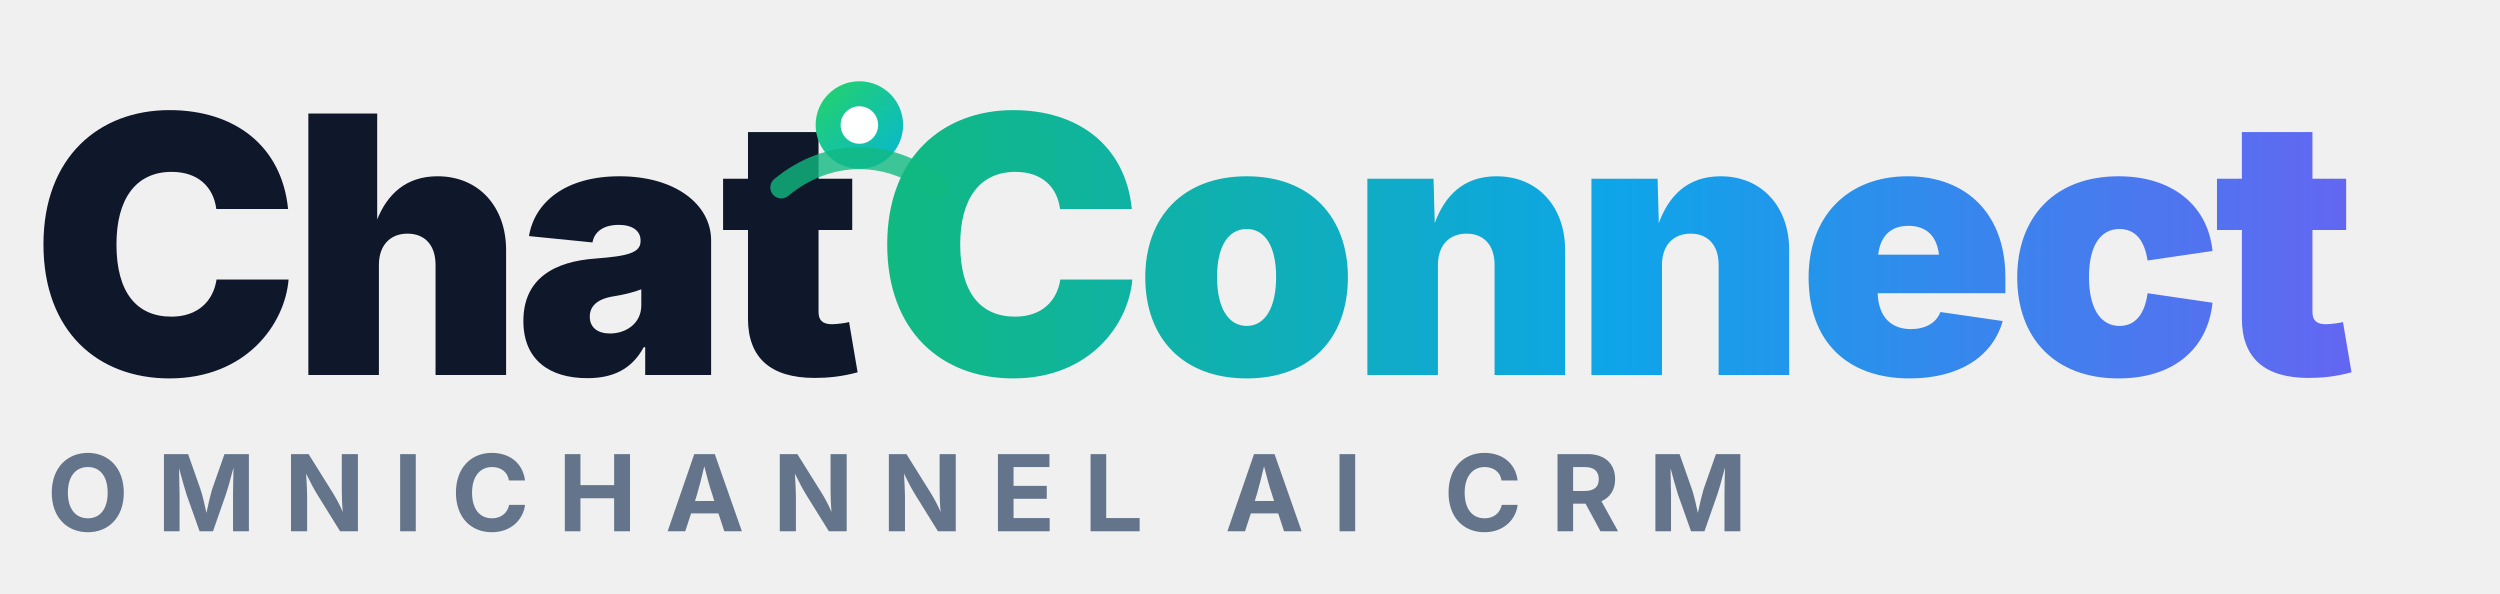
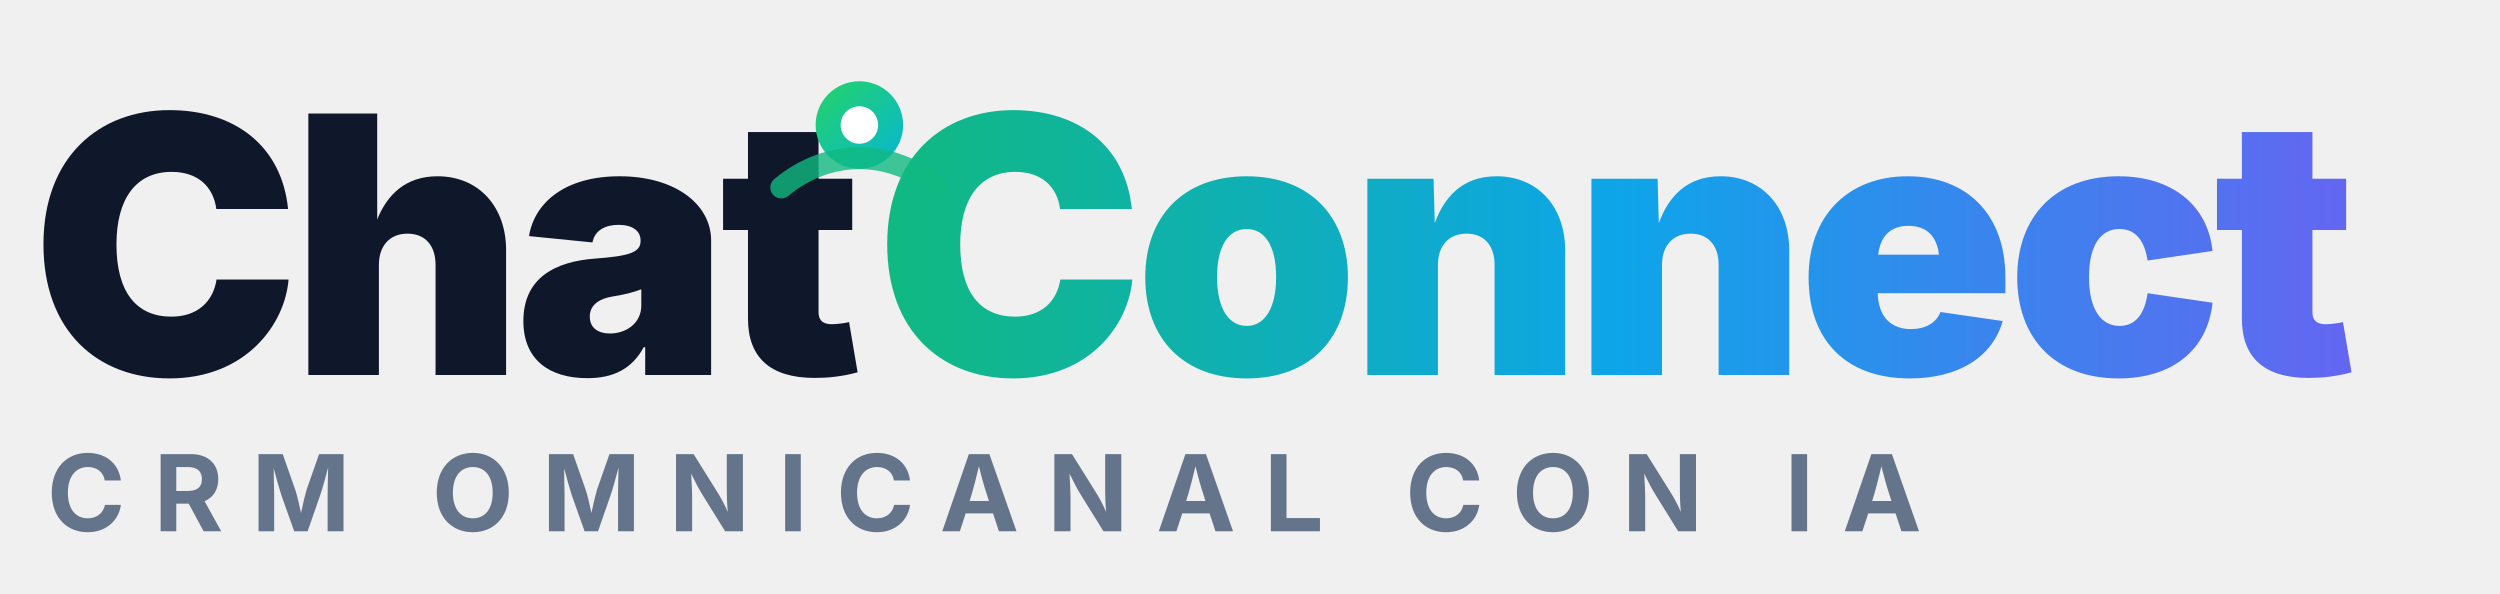
<svg xmlns="http://www.w3.org/2000/svg" viewBox="0 0 160 38" width="160" height="38" fill="none">
  <defs>
    <linearGradient id="text-brand-dark" x1="0%" y1="0%" x2="100%" y2="0%">
      <stop offset="0%" stop-color="#10b981" />
      <stop offset="50%" stop-color="#0ea5e9" />
      <stop offset="100%" stop-color="#6366f1" />
    </linearGradient>
    <linearGradient id="pulse-dot-dark" x1="0%" y1="0%" x2="100%" y2="100%">
      <stop offset="0%" stop-color="#25D366" />
      <stop offset="100%" stop-color="#06b6d4" />
    </linearGradient>
  </defs>
  <text x="2" y="24" font-family="-apple-system, BlinkMacSystemFont, 'Inter', 'Segoe UI', Roboto, sans-serif" font-size="23" font-weight="900" letter-spacing="-0.6" fill="#0f172a">Chat</text>
  <text x="56" y="24" font-family="-apple-system, BlinkMacSystemFont, 'Inter', 'Segoe UI', Roboto, sans-serif" font-size="23" font-weight="900" letter-spacing="-0.6" fill="url(#text-brand-dark)">Connect</text>
  <circle cx="55" cy="8" r="2.8" fill="url(#pulse-dot-dark)" />
  <circle cx="55" cy="8" r="1.2" fill="#ffffff" />
  <path d="M 50 12 C 53 9.5, 57 9.5, 60 12" stroke="#10b981" stroke-width="1.4" stroke-linecap="round" fill="none" opacity="0.8" />
-   <text x="3" y="34" font-family="-apple-system, BlinkMacSystemFont, 'Inter', 'Segoe UI', Roboto, sans-serif" font-size="6.8" font-weight="700" letter-spacing="1.8" fill="#64748b">OMNICHANNEL AI CRM</text>
+   <text x="3" y="34" font-family="-apple-system, BlinkMacSystemFont, 'Inter', 'Segoe UI', Roboto, sans-serif" font-size="6.8" font-weight="700" letter-spacing="1.8" fill="#64748b">CRM OMNICANAL CON IA</text>
</svg>
